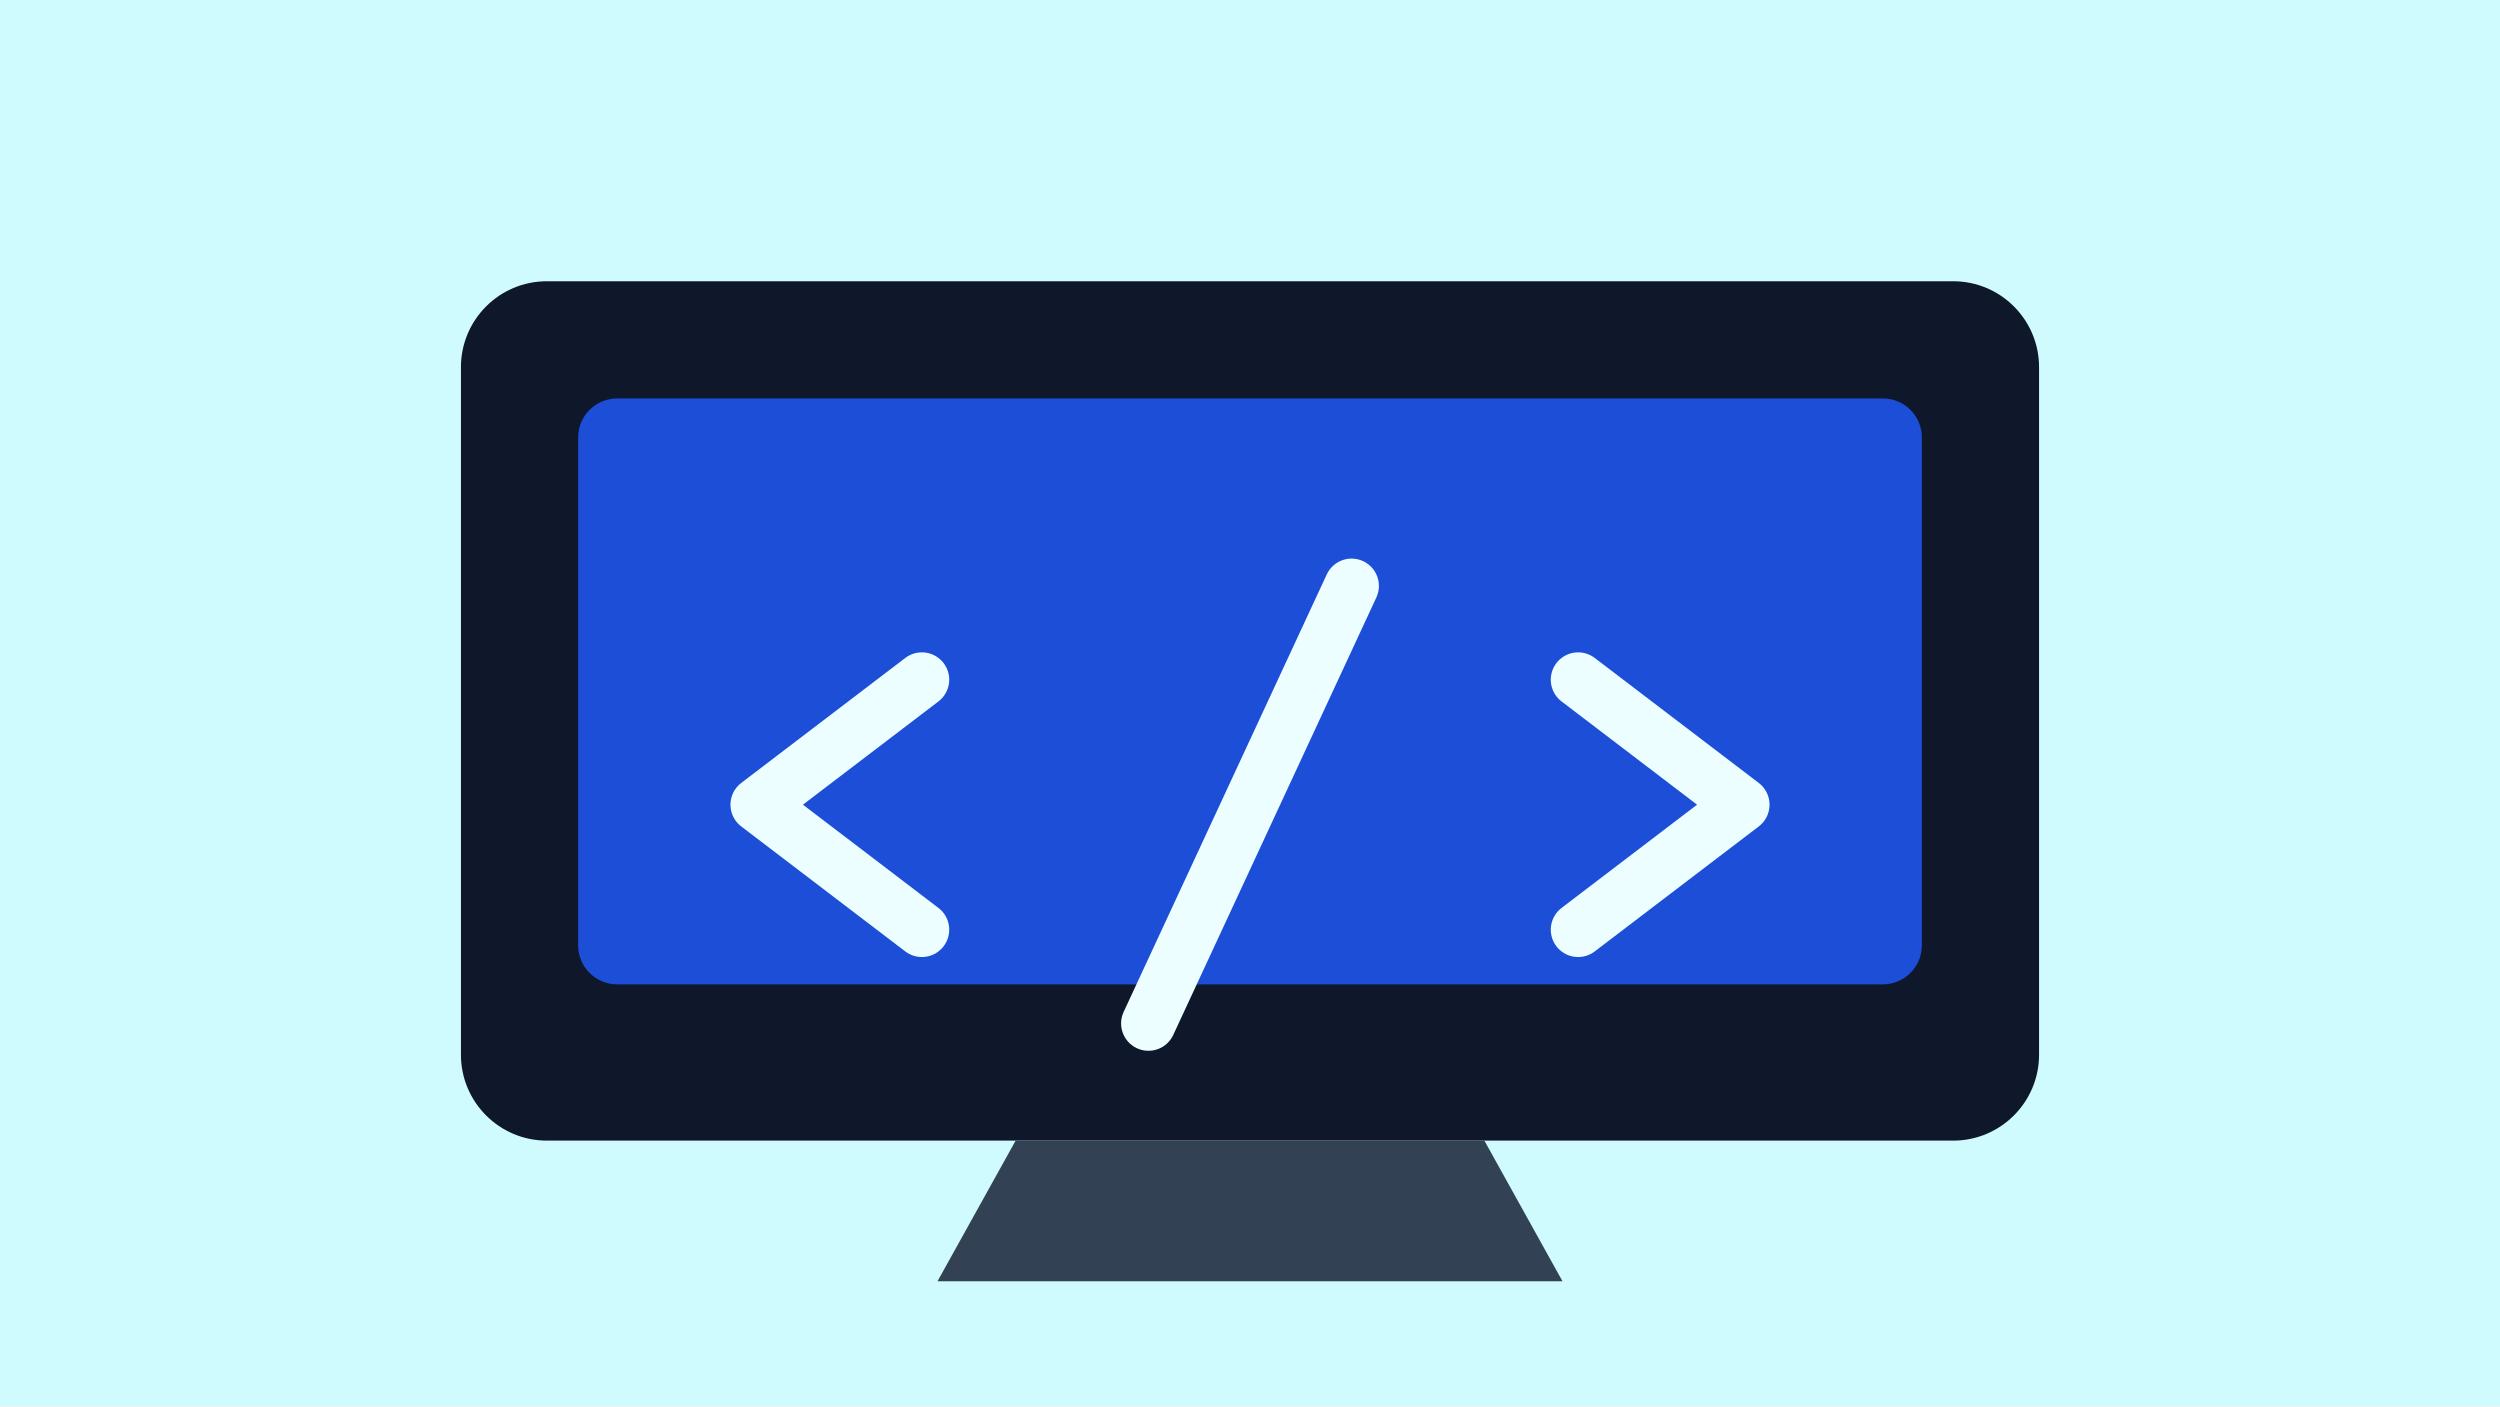
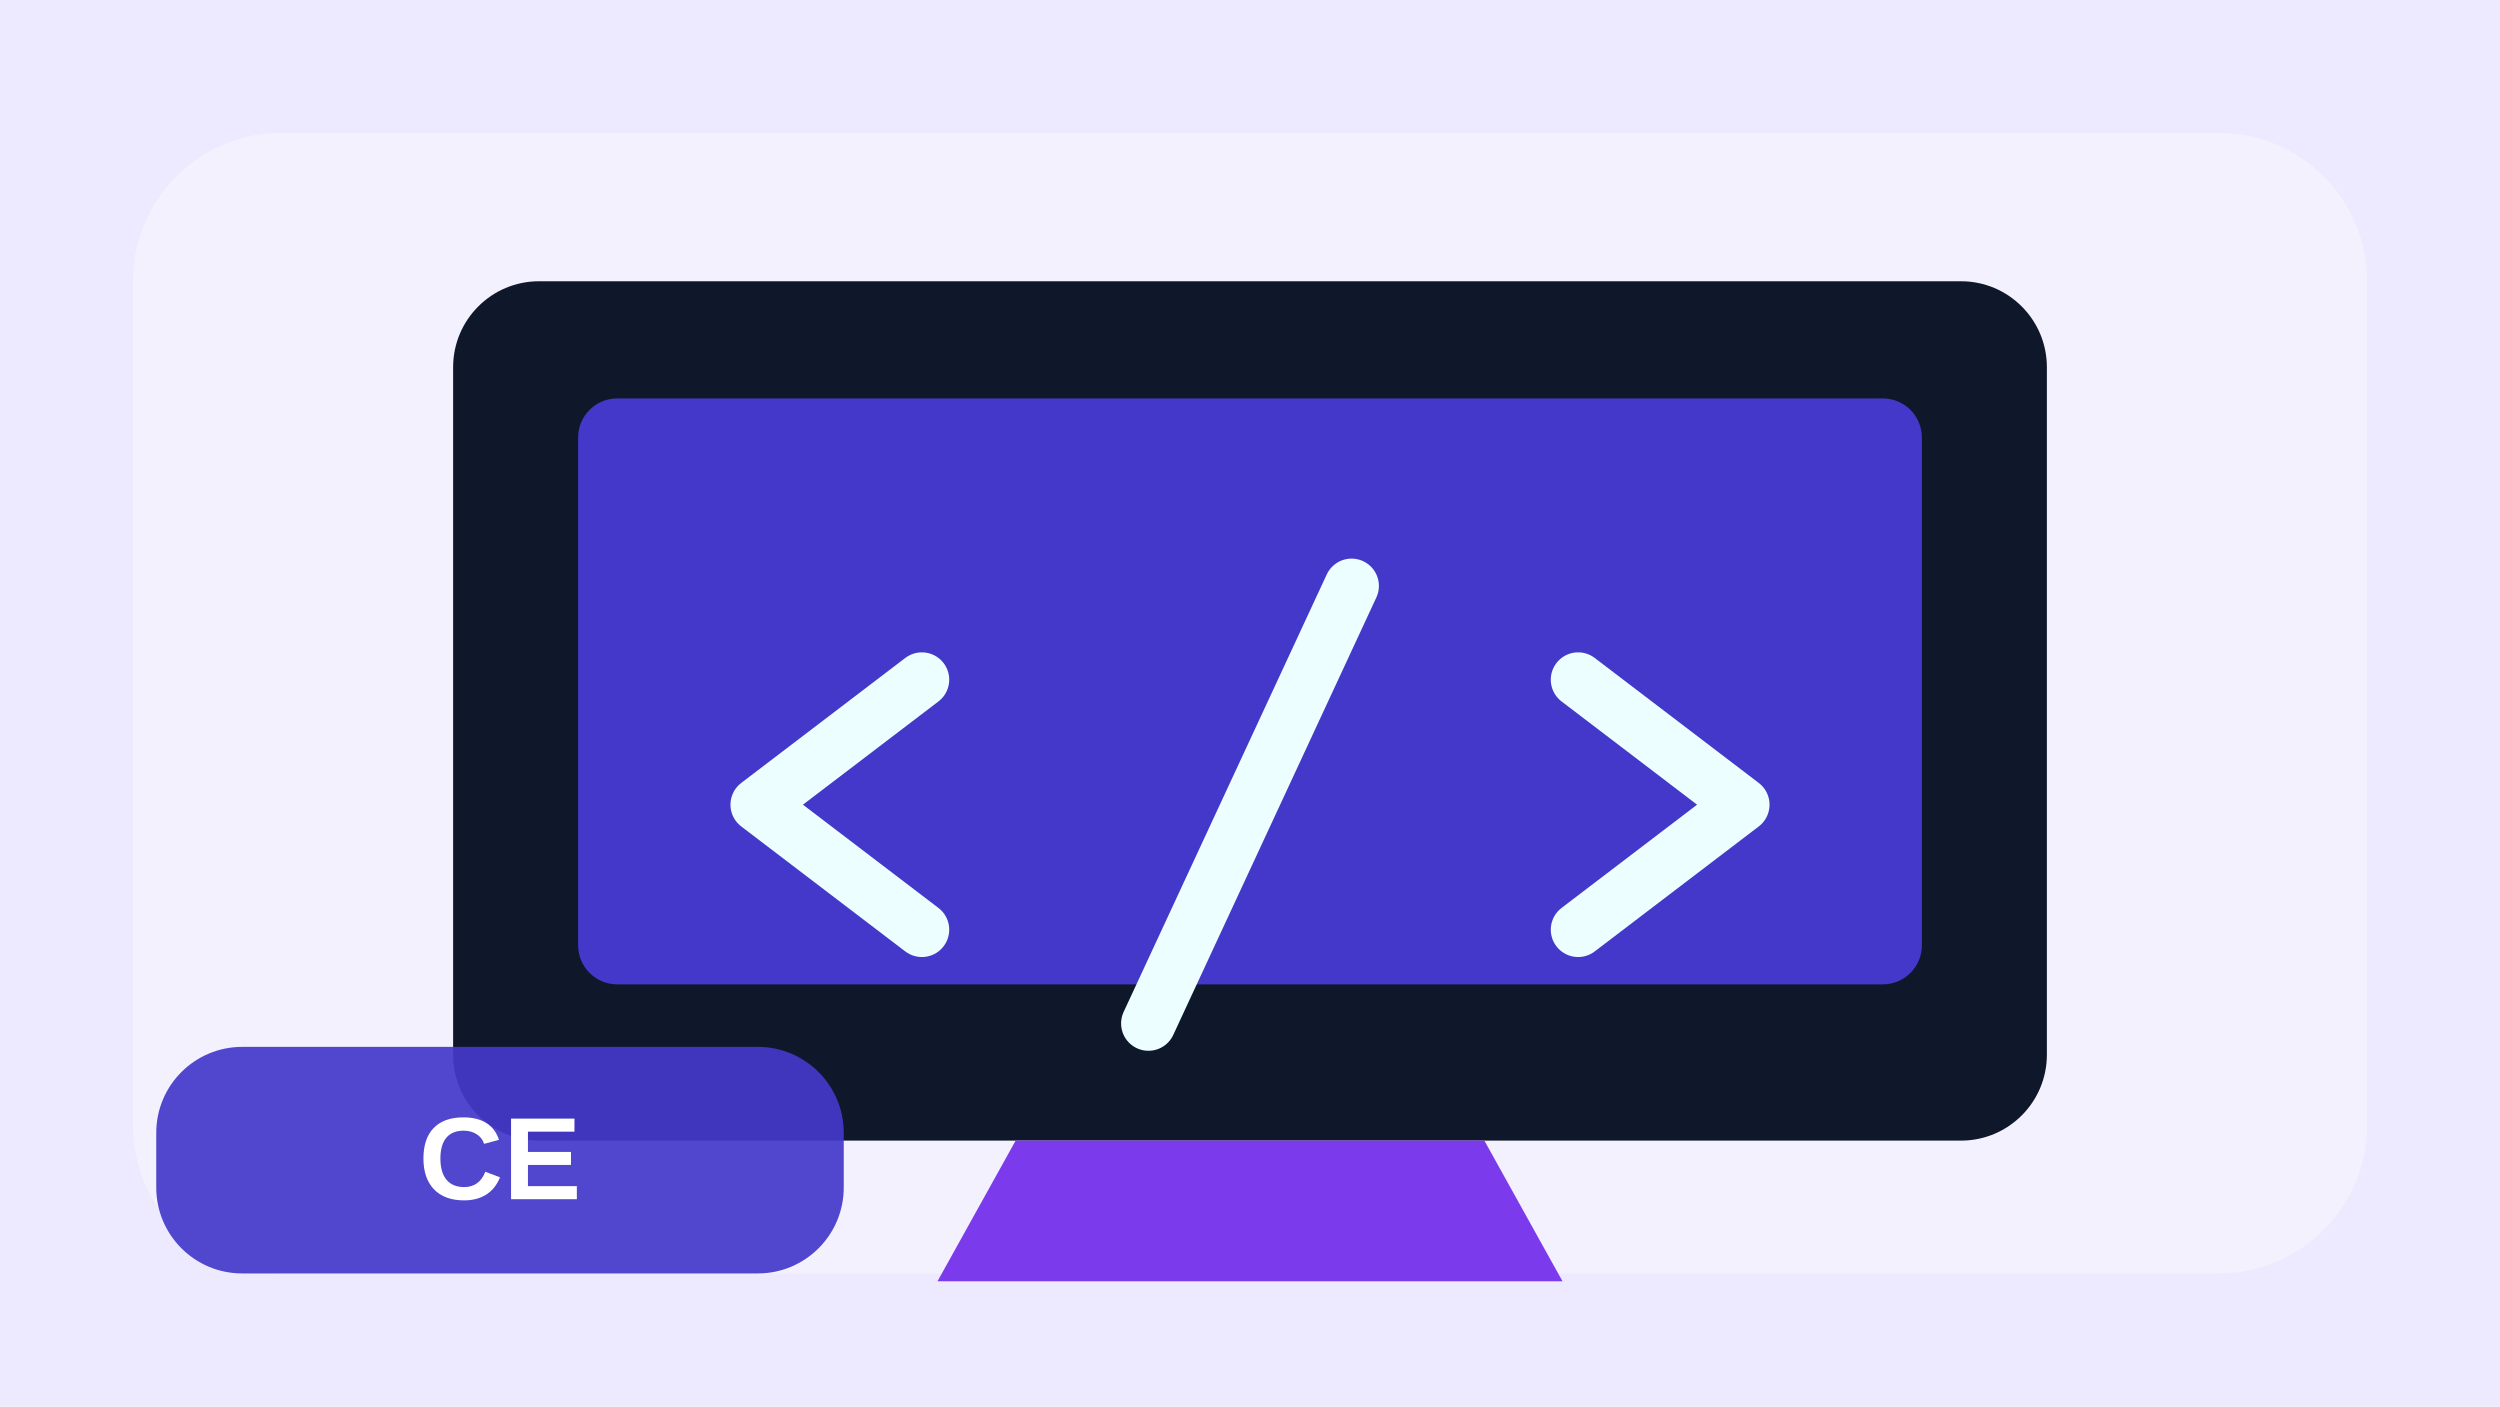
- <svg xmlns="http://www.w3.org/2000/svg" viewBox="0 0 640 360" role="img" aria-label="Computer engineering display and code">
-   <rect width="640" height="360" fill="#cffafe" />
-   <rect x="118" y="72" width="404" height="220" rx="22" fill="#0f172a" />
-   <rect x="148" y="102" width="344" height="150" rx="10" fill="#1d4ed8" />
+ <svg xmlns="http://www.w3.org/2000/svg" viewBox="0 0 640 360" role="img" aria-label="Computer Engineering department artwork">
+   <rect width="640" height="360" fill="#ede9fe" />
+   <rect x="34" y="34" width="572" height="292" rx="38" fill="#ffffff" opacity=".34" />
+   <rect x="116" y="72" width="408" height="220" rx="22" fill="#0f172a" />
+   <rect x="148" y="102" width="344" height="150" rx="10" fill="#4338ca" />
  <path d="m236 174-42 32 42 32M404 174l42 32-42 32M346 150l-52 112" fill="none" stroke="#ecfeff" stroke-width="14" stroke-linecap="round" stroke-linejoin="round" />
-   <path d="M260 292h120l20 36H240z" fill="#334155" />
+   <path d="M260 292h120l20 36H240z" fill="#7c3aed" />
+   <rect x="40" y="268" width="176" height="58" rx="22" fill="#4338ca" opacity=".92" />
+   <text x="128" y="307" text-anchor="middle" font-family="Arial, sans-serif" font-size="30" font-weight="800" fill="#ffffff">CE</text>
</svg>
